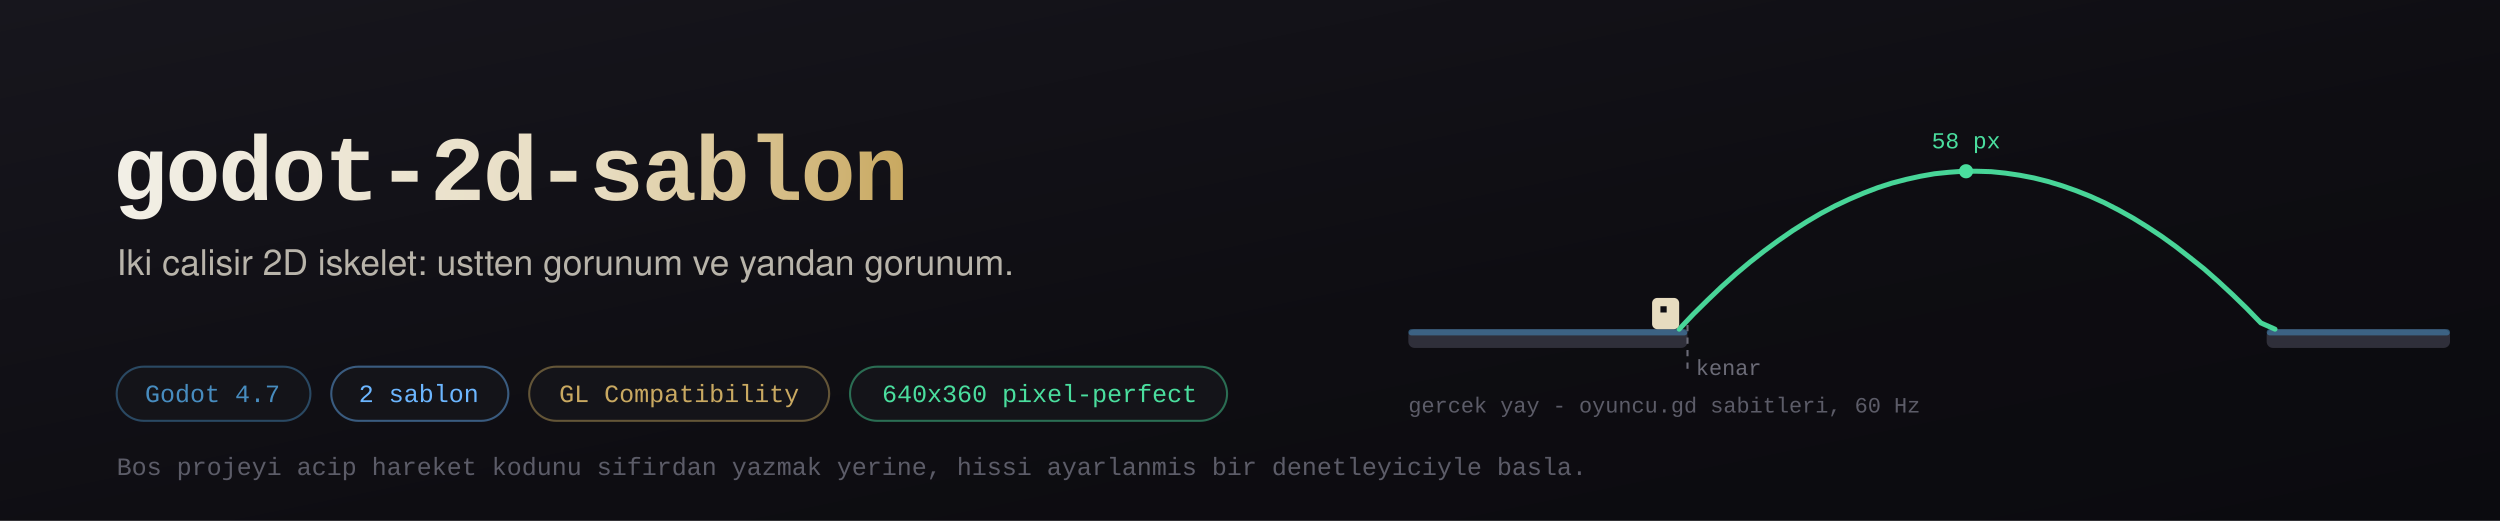
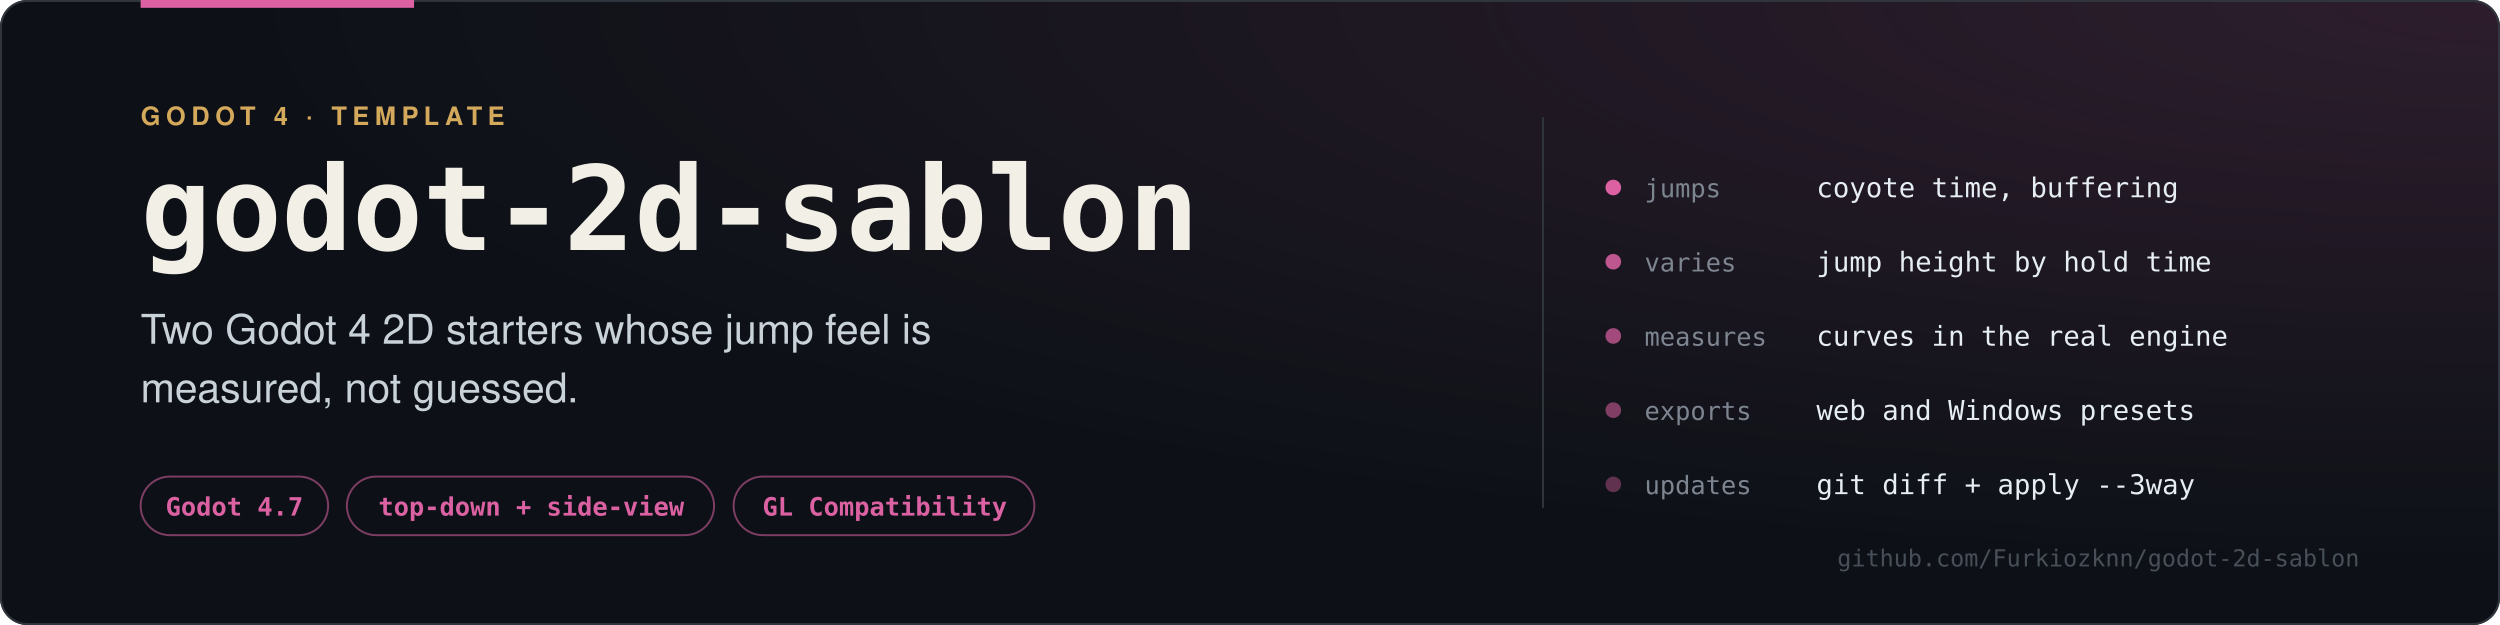
- <svg xmlns="http://www.w3.org/2000/svg" viewBox="0 0 1200 250" width="1200" height="250" role="img" aria-label="godot-2d-sablon - Godot 4.7 icin iki calisir 2D iskelet proje: ustten gorunum ve yandan gorunum, hissi ayarlanmis karakter denetleyicileriyle">
+ <svg xmlns="http://www.w3.org/2000/svg" width="1280" height="320" viewBox="0 0 1280 320" role="img" aria-labelledby="t d">
  <defs>
-     <linearGradient id="bg" x1="0%" y1="0%" x2="100%" y2="100%">
-       <stop offset="0%" stop-color="#17161d" />
-       <stop offset="58%" stop-color="#0e0d12" />
-       <stop offset="100%" stop-color="#0b0b0f" />
-     </linearGradient>
-     <linearGradient id="name" x1="0%" y1="0%" x2="100%" y2="0%">
-       <stop offset="0%" stop-color="#f2efe6" />
-       <stop offset="62%" stop-color="#e7dcc0" />
-       <stop offset="100%" stop-color="#c9a961" />
-     </linearGradient>
-     <linearGradient id="hair" x1="0%" y1="0%" x2="100%" y2="0%">
-       <stop offset="0%" stop-color="#c9a961" stop-opacity="0.5" />
-       <stop offset="100%" stop-color="#c9a961" stop-opacity="0" />
-     </linearGradient>
-     <filter id="glow" x="-80%" y="-80%" width="260%" height="260%">
-       <feGaussianBlur stdDeviation="3.5" result="b" />
-       <feMerge>
-         <feMergeNode in="b" />
-         <feMergeNode in="SourceGraphic" />
-       </feMerge>
-     </filter>
+     <radialGradient id="g" cx="1" cy="0" r="0.9">
+       <stop offset="0" stop-color="#db61a2" stop-opacity=".16" />
+       <stop offset="1" stop-color="#db61a2" stop-opacity="0" />
+     </radialGradient>
+     <style>.u{font:700 13px/1 -apple-system,BlinkMacSystemFont,'Segoe UI',Helvetica,Arial,'DejaVu Sans',sans-serif;letter-spacing:.22em;fill:#d4a95c}.n{font:700 60px/1 ui-monospace,SFMono-Regular,'SF Mono',Menlo,Consolas,'DejaVu Sans Mono',monospace;fill:#f2efe6}
+ .p{font:400 21px/1 -apple-system,BlinkMacSystemFont,'Segoe UI',Helvetica,Arial,'DejaVu Sans',sans-serif;fill:#c9d1d9}.c{fill:none;stroke:#db61a2;stroke-opacity:.55}.ct{font:600 13px/1 ui-monospace,SFMono-Regular,'SF Mono',Menlo,Consolas,'DejaVu Sans Mono',monospace;fill:#db61a2}
+ .k{font:400 13px/1 ui-monospace,SFMono-Regular,'SF Mono',Menlo,Consolas,'DejaVu Sans Mono',monospace;fill:#7d8590}.d{font:500 14px/1 ui-monospace,SFMono-Regular,'SF Mono',Menlo,Consolas,'DejaVu Sans Mono',monospace;fill:#e6edf3}.f{font:400 12px/1 ui-monospace,SFMono-Regular,'SF Mono',Menlo,Consolas,'DejaVu Sans Mono',monospace;fill:#484f58}</style>
  </defs>
-   <rect width="1200" height="250" fill="url(#bg)" />
-   <text x="54" y="96" font-family="'Cascadia Code','JetBrains Mono','SFMono-Regular',Consolas,'Liberation Mono',Menlo,monospace" font-weight="700" font-size="44" fill="url(#name)" letter-spacing="-1">godot-2d-sablon</text>
-   <text x="56" y="132" font-family="'Segoe UI',Verdana,Helvetica,sans-serif" font-size="17" fill="#c7c2b6" opacity="0.92">Iki calisir 2D iskelet: ustten gorunum ve yandan gorunum.</text>
-   <line x1="56" y1="152" x2="330" y2="152" stroke="url(#hair)" stroke-width="1.5" />
-   <rect x="56" y="176" width="93" height="26" rx="13" fill="#141419" stroke="#478cbf" stroke-opacity="0.45" />
-   <text x="102" y="193" text-anchor="middle" font-family="'Cascadia Code','JetBrains Mono','SFMono-Regular',Consolas,'Liberation Mono',Menlo,monospace" font-size="12" fill="#478cbf">Godot 4.7</text>
-   <rect x="159" y="176" width="85" height="26" rx="13" fill="#141419" stroke="#6cb6ff" stroke-opacity="0.45" />
-   <text x="201" y="193" text-anchor="middle" font-family="'Cascadia Code','JetBrains Mono','SFMono-Regular',Consolas,'Liberation Mono',Menlo,monospace" font-size="12" fill="#6cb6ff">2 sablon</text>
-   <rect x="254" y="176" width="144" height="26" rx="13" fill="#141419" stroke="#c9a961" stroke-opacity="0.45" />
-   <text x="326" y="193" text-anchor="middle" font-family="'Cascadia Code','JetBrains Mono','SFMono-Regular',Consolas,'Liberation Mono',Menlo,monospace" font-size="12" fill="#c9a961">GL Compatibility</text>
-   <rect x="408" y="176" width="181" height="26" rx="13" fill="#141419" stroke="#4ade9e" stroke-opacity="0.45" />
-   <text x="499" y="193" text-anchor="middle" font-family="'Cascadia Code','JetBrains Mono','SFMono-Regular',Consolas,'Liberation Mono',Menlo,monospace" font-size="12" fill="#4ade9e">640x360 pixel-perfect</text>
-   <rect x="676" y="158" width="134" height="9" rx="3" fill="#2f2f3a" />
-   <rect x="676" y="158" width="134" height="3" rx="1.5" fill="#478cbf" opacity="0.55" />
-   <rect x="1088" y="158" width="88" height="9" rx="3" fill="#2f2f3a" />
-   <rect x="1088" y="158" width="88" height="3" rx="1.5" fill="#478cbf" opacity="0.55" />
-   <path d="M806.0 158.0 L812.8 150.8 L819.6 144.1 L826.4 137.6 L833.2 131.5 L840.0 125.8 L846.9 120.4 L853.7 115.4 L860.5 110.7 L867.3 106.4 L874.1 102.4 L880.9 98.8 L887.7 95.6 L894.5 92.7 L901.3 90.1 L908.1 87.9 L915.0 86.1 L921.8 84.6 L928.6 83.4 L935.4 82.7 L942.2 82.2 L949.0 82.2 L955.8 82.4 L962.6 83.1 L969.4 84.1 L976.2 85.4 L983.0 87.1 L989.9 89.2 L996.7 91.6 L1003.5 94.3 L1010.3 97.4 L1017.1 100.9 L1023.9 104.7 L1030.7 108.9 L1037.5 113.4 L1044.3 118.3 L1051.1 123.6 L1058.0 129.1 L1064.8 135.1 L1071.6 141.4 L1078.4 148.0 L1085.2 155.0 L1092.0 158.0" fill="none" stroke="#4ade9e" stroke-width="2.4" stroke-linecap="round" opacity="0.95" />
-   <circle cx="943.7" cy="82.2" r="3.4" fill="#4ade9e" />
-   <text x="943.7" y="71.2" text-anchor="middle" font-family="'Cascadia Code','JetBrains Mono','SFMono-Regular',Consolas,'Liberation Mono',Menlo,monospace" font-size="11" fill="#4ade9e">58 px</text>
-   <rect x="793" y="143" width="13" height="15" rx="2.5" fill="#e7dcc0" />
-   <rect x="797" y="147" width="3" height="3" fill="#0e0d12" />
-   <line x1="810" y1="156" x2="810" y2="180" stroke="#6b6b77" stroke-dasharray="3 3" />
-   <text x="814" y="180" font-family="'Cascadia Code','JetBrains Mono','SFMono-Regular',Consolas,'Liberation Mono',Menlo,monospace" font-size="10.5" fill="#6b6b77">kenar</text>
-   <text x="676" y="198" font-family="'Cascadia Code','JetBrains Mono','SFMono-Regular',Consolas,'Liberation Mono',Menlo,monospace" font-size="10.5" fill="#5c5c68">gercek yay - oyuncu.gd sabitleri, 60 Hz</text>
-   <text x="56" y="228" font-family="'Cascadia Code','JetBrains Mono','SFMono-Regular',Consolas,'Liberation Mono',Menlo,monospace" font-size="12" fill="#5c5c68">Bos projeyi acip hareket kodunu sifirdan yazmak yerine, hissi ayarlanmis bir denetleyiciyle basla.</text>
+   <rect width="1280" height="320" rx="14" fill="#0d1117" />
+   <rect width="1280" height="320" rx="14" fill="url(#g)" />
+   <rect x="0.5" y="0.5" width="1279" height="319" rx="13.5" fill="none" stroke="#30363d" />
+   <rect x="72" y="0" width="140" height="4" fill="#db61a2" />
+   <text x="72" y="64" class="u">GODOT 4 · TEMPLATE</text>
+   <text x="72" y="128" class="n">godot-2d-sablon</text>
+   <text x="72" y="176" class="p">Two Godot 4 2D starters whose jump feel is</text>
+   <text x="72" y="206" class="p">measured, not guessed.</text>
+   <rect x="72" y="244" width="96" height="30" rx="15" class="c" />
+   <text x="120" y="264" class="ct" text-anchor="middle">Godot 4.7</text>
+   <rect x="177.6" y="244" width="188" height="30" rx="15" class="c" />
+   <text x="272" y="264" class="ct" text-anchor="middle">top-down + side-view</text>
+   <rect x="375.6" y="244" width="154" height="30" rx="15" class="c" />
+   <text x="453" y="264" class="ct" text-anchor="middle">GL Compatibility</text>
+   <line x1="790" y1="60" x2="790" y2="260" stroke="#30363d" />
+   <circle cx="826" cy="96" r="4" fill="#db61a2" opacity="1.00" />
+   <text x="842" y="101" class="k">jumps</text>
+   <text x="930" y="101" class="d">coyote time, buffering</text>
+   <circle cx="826" cy="134" r="4" fill="#db61a2" opacity="0.85" />
+   <text x="842" y="139" class="k">varies</text>
+   <text x="930" y="139" class="d">jump height by hold time</text>
+   <circle cx="826" cy="172" r="4" fill="#db61a2" opacity="0.70" />
+   <text x="842" y="177" class="k">measures</text>
+   <text x="930" y="177" class="d">curves in the real engine</text>
+   <circle cx="826" cy="210" r="4" fill="#db61a2" opacity="0.55" />
+   <text x="842" y="215" class="k">exports</text>
+   <text x="930" y="215" class="d">web and Windows presets</text>
+   <circle cx="826" cy="248" r="4" fill="#db61a2" opacity="0.40" />
+   <text x="842" y="253" class="k">updates</text>
+   <text x="930" y="253" class="d">git diff + apply --3way</text>
+   <text x="1208" y="290" class="f" text-anchor="end">github.com/Furkiozknn/godot-2d-sablon</text>
</svg>
